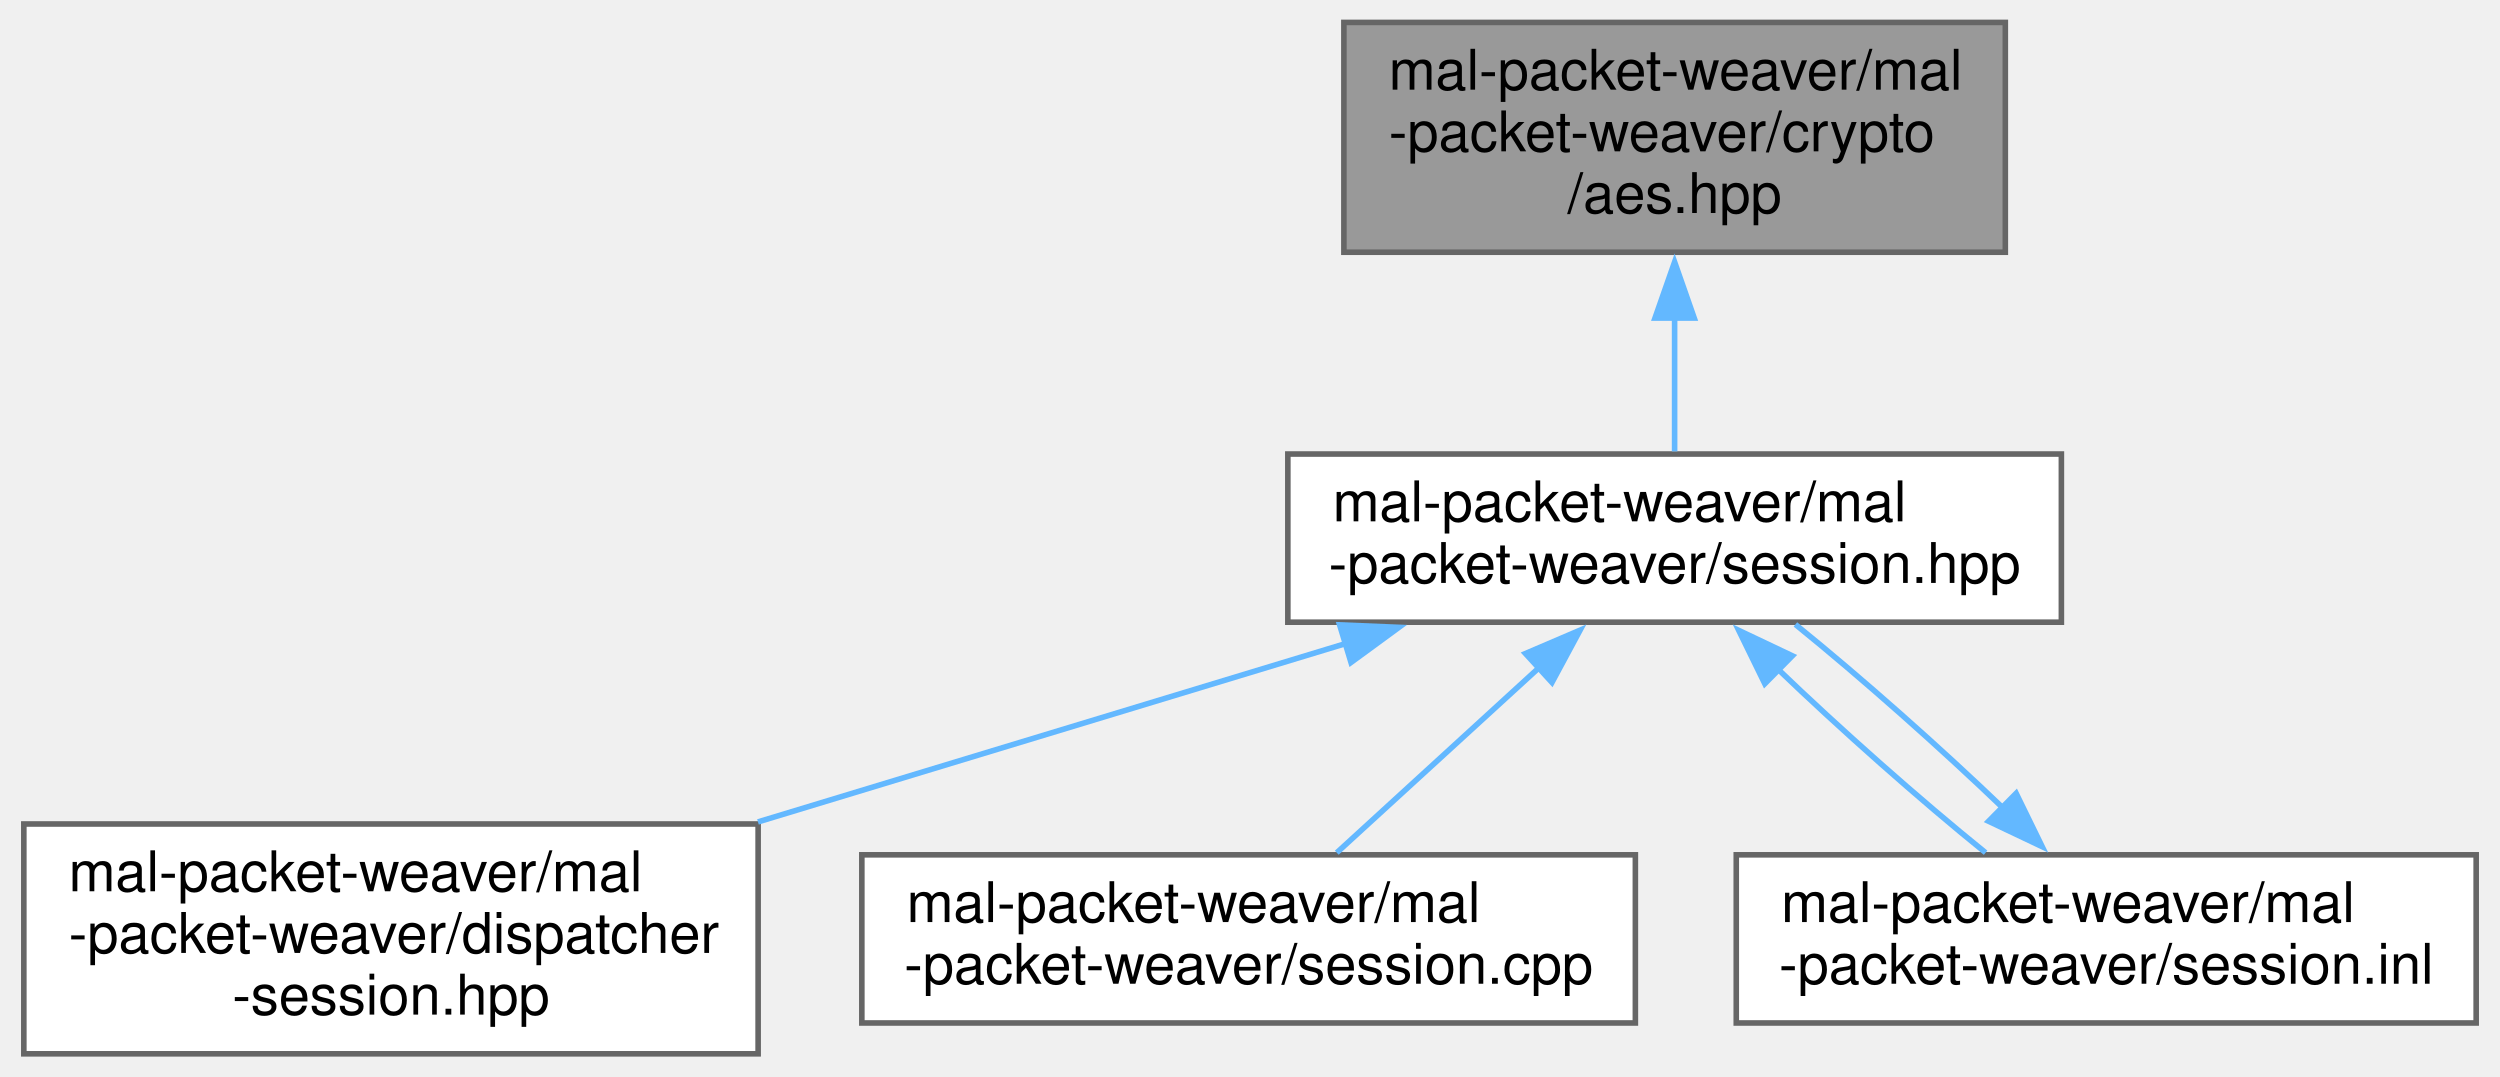
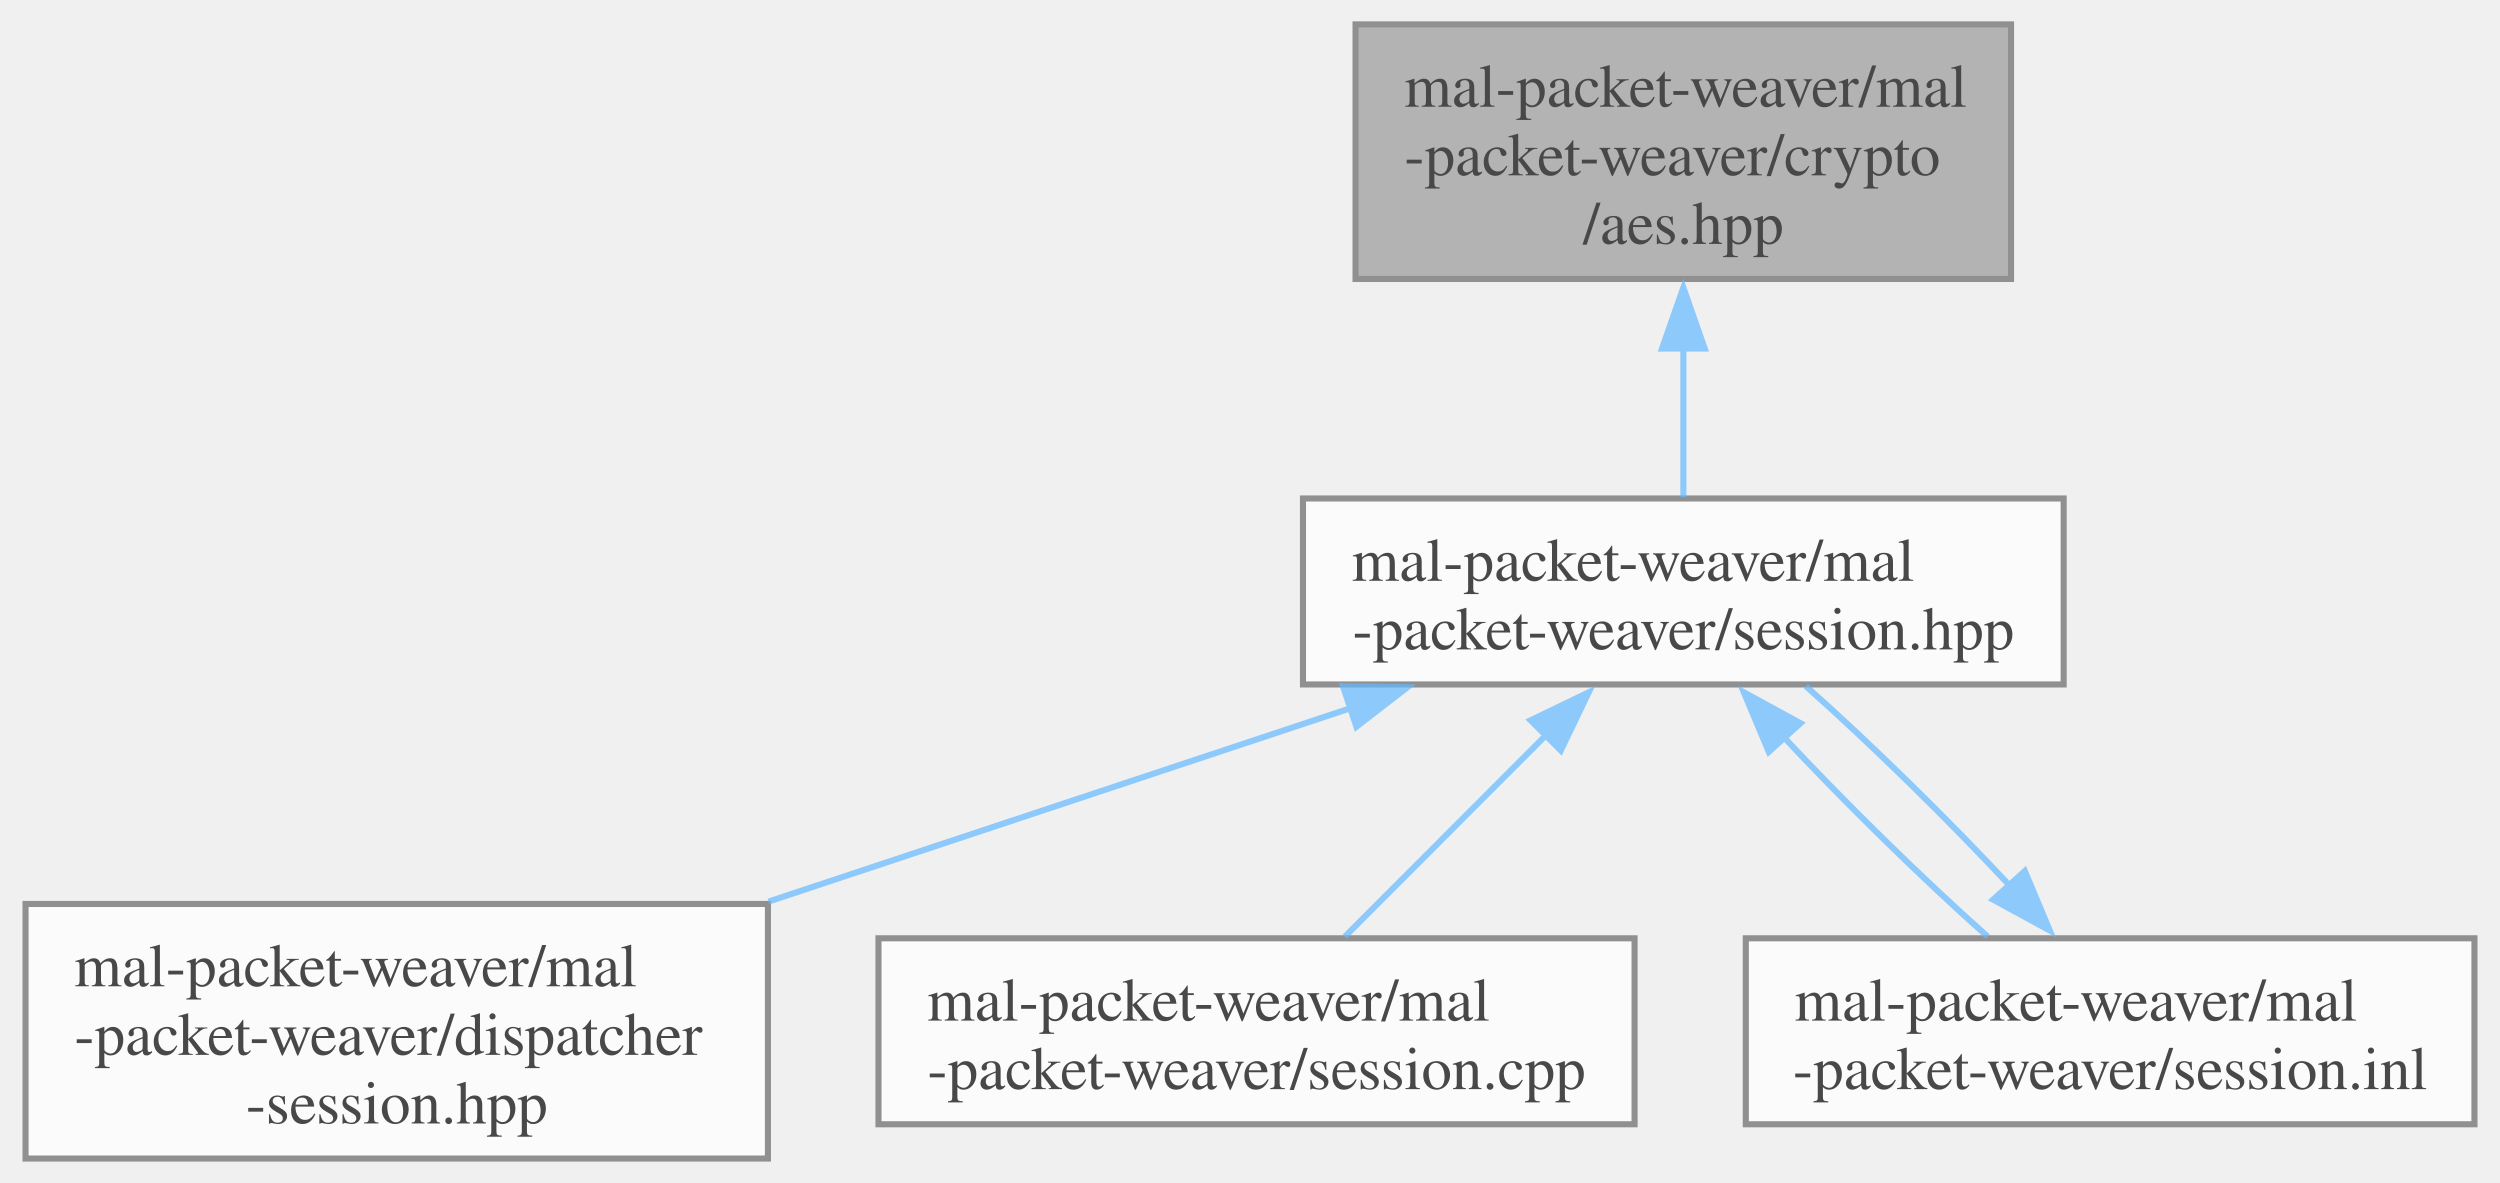
- <svg xmlns="http://www.w3.org/2000/svg" xmlns:xlink="http://www.w3.org/1999/xlink" width="446pt" height="192pt" viewBox="0.00 0.00 445.50 192.00">
-   <g id="graph0" class="graph" transform="scale(1 1) rotate(0) translate(4 188)">
-     <g id="node1" class="node">
-       <g id="a_node1">
-         <a xlink:title=" ">
-           <polygon fill="#999999" stroke="#666666" points="353.5,-184 235.5,-184 235.5,-143 353.5,-143 353.5,-184" />
-           <text text-anchor="start" x="243.5" y="-172" font-family="Helvetica,sans-Serif" font-size="10.00">mal-packet-weaver/mal</text>
-           <text text-anchor="start" x="243.5" y="-161" font-family="Helvetica,sans-Serif" font-size="10.00">-packet-weaver/crypto</text>
-           <text text-anchor="middle" x="294.5" y="-150" font-family="Helvetica,sans-Serif" font-size="10.00">/aes.hpp</text>
-         </a>
+ <svg xmlns="http://www.w3.org/2000/svg" xmlns:xlink="http://www.w3.org/1999/xlink" width="410pt" height="194pt" viewBox="0.00 0.00 409.62 194.00">
+   <svg id="main" version="1.1" xml:space="preserve">
+     <style type="text/css">
+ .node, .edge {opacity: 0.7;}
+ .node.selected, .edge.selected {opacity: 1;}
+ .edge:hover path { stroke: red; }
+ .edge:hover polygon { stroke: red; fill: red; }
+ </style>
+     <svg id="graph" class="graph">
+       <g id="graph0" class="graph" transform="scale(1 1) rotate(0) translate(4 190)">
+         <g id="Node000001" class="node">
+           <g id="a_Node000001">
+             <a xlink:title=" ">
+               <polygon fill="#999999" stroke="#666666" points="325.62,-186 218.12,-186 218.12,-144.25 325.62,-144.25 325.62,-186" />
+               <text text-anchor="start" x="226.12" y="-172.5" font-family="Times,serif" font-size="10.00">mal-packet-weaver/mal</text>
+               <text text-anchor="start" x="226.12" y="-161.25" font-family="Times,serif" font-size="10.00">-packet-weaver/crypto</text>
+               <text text-anchor="middle" x="271.88" y="-150" font-family="Times,serif" font-size="10.00">/aes.hpp</text>
+             </a>
+           </g>
+         </g>
+         <g id="Node000002" class="node">
+           <g id="a_Node000002">
+             <a xlink:href="../../d4/d5e/session_8hpp.html" target="_top" xlink:title=" ">
+               <polygon fill="white" stroke="#666666" points="334.25,-108.25 209.5,-108.25 209.5,-77.75 334.25,-77.75 334.25,-108.25" />
+               <text text-anchor="start" x="217.5" y="-94.75" font-family="Times,serif" font-size="10.00">mal-packet-weaver/mal</text>
+               <text text-anchor="middle" x="271.88" y="-83.5" font-family="Times,serif" font-size="10.00">-packet-weaver/session.hpp</text>
+             </a>
+           </g>
+         </g>
+         <g id="edge1_Node000001_Node000002" class="edge">
+           <g id="a_edge1_Node000001_Node000002">
+             <a xlink:title=" ">
+               <path fill="none" stroke="#63b8ff" d="M271.88,-132.96C271.88,-124.42 271.88,-115.56 271.88,-108.45" />
+               <polygon fill="#63b8ff" stroke="#63b8ff" points="268.38,-132.84 271.88,-142.84 275.38,-132.84 268.38,-132.84" />
+             </a>
+           </g>
+         </g>
+         <g id="Node000003" class="node">
+           <g id="a_Node000003">
+             <a xlink:href="../../de/d5c/dispatcher-session_8hpp.html" target="_top" xlink:title=" ">
+               <polygon fill="white" stroke="#666666" points="121.75,-41.75 0,-41.75 0,0 121.75,0 121.75,-41.75" />
+               <text text-anchor="start" x="8" y="-28.25" font-family="Times,serif" font-size="10.00">mal-packet-weaver/mal</text>
+               <text text-anchor="start" x="8" y="-17" font-family="Times,serif" font-size="10.00">-packet-weaver/dispatcher</text>
+               <text text-anchor="middle" x="60.88" y="-5.75" font-family="Times,serif" font-size="10.00">-session.hpp</text>
+             </a>
+           </g>
+         </g>
+         <g id="edge2_Node000002_Node000003" class="edge">
+           <g id="a_edge2_Node000002_Node000003">
+             <a xlink:title=" ">
+               <path fill="none" stroke="#63b8ff" d="M217.21,-73.83C188.01,-64.13 151.97,-52.15 121.85,-42.14" />
+               <polygon fill="#63b8ff" stroke="#63b8ff" points="216.05,-77.47 226.64,-77.3 218.26,-70.82 216.05,-77.47" />
+             </a>
+           </g>
+         </g>
+         <g id="Node000004" class="node">
+           <g id="a_Node000004">
+             <a xlink:href="../../d9/d1a/session_8cpp.html" target="_top" xlink:title=" ">
+               <polygon fill="white" stroke="#666666" points="263.88,-36.12 139.88,-36.12 139.88,-5.62 263.88,-5.62 263.88,-36.12" />
+               <text text-anchor="start" x="147.88" y="-22.62" font-family="Times,serif" font-size="10.00">mal-packet-weaver/mal</text>
+               <text text-anchor="middle" x="201.88" y="-11.38" font-family="Times,serif" font-size="10.00">-packet-weaver/session.cpp</text>
+             </a>
+           </g>
+         </g>
+         <g id="edge3_Node000002_Node000004" class="edge">
+           <g id="a_edge3_Node000002_Node000004">
+             <a xlink:title=" ">
+               <path fill="none" stroke="#63b8ff" d="M249.84,-69.92C238.91,-58.98 226.02,-46.07 216.36,-36.39" />
+               <polygon fill="#63b8ff" stroke="#63b8ff" points="246.83,-71.87 256.37,-76.47 251.78,-66.92 246.83,-71.87" />
+             </a>
+           </g>
+         </g>
+         <g id="Node000005" class="node">
+           <g id="a_Node000005">
+             <a xlink:href="../../d1/d16/session_8inl.html" target="_top" xlink:title=" ">
+               <polygon fill="white" stroke="#666666" points="401.62,-36.12 282.12,-36.12 282.12,-5.62 401.62,-5.62 401.62,-36.12" />
+               <text text-anchor="start" x="290.12" y="-22.62" font-family="Times,serif" font-size="10.00">mal-packet-weaver/mal</text>
+               <text text-anchor="middle" x="341.88" y="-11.38" font-family="Times,serif" font-size="10.00">-packet-weaver/session.inl</text>
+             </a>
+           </g>
+         </g>
+         <g id="edge4_Node000002_Node000005" class="edge">
+           <g id="a_edge4_Node000002_Node000005">
+             <a xlink:title=" ">
+               <path fill="none" stroke="#63b8ff" d="M287.89,-69.6C298.02,-58.73 311,-45.97 321.8,-36.39" />
+               <polygon fill="#63b8ff" stroke="#63b8ff" points="285.89,-66.7 281.79,-76.47 291.09,-71.39 285.89,-66.7" />
+             </a>
+           </g>
+         </g>
+         <g id="edge5_Node000005_Node000002" class="edge">
+           <g id="a_edge5_Node000005_Node000002">
+             <a xlink:title=" ">
+               <path fill="none" stroke="#63b8ff" d="M325.88,-44.25C315.76,-55.12 302.78,-67.88 291.97,-77.47" />
+               <polygon fill="#63b8ff" stroke="#63b8ff" points="327.88,-47.15 331.98,-37.39 322.68,-42.46 327.88,-47.15" />
+             </a>
+           </g>
+         </g>
      </g>
-     </g>
-     <g id="node2" class="node">
-       <g id="a_node2">
-         <a xlink:href="../../d4/d5e/session_8hpp.html" target="_top" xlink:title=" ">
-           <polygon fill="white" stroke="#666666" points="363.5,-107 225.5,-107 225.5,-77 363.5,-77 363.5,-107" />
-           <text text-anchor="start" x="233.5" y="-95" font-family="Helvetica,sans-Serif" font-size="10.00">mal-packet-weaver/mal</text>
-           <text text-anchor="middle" x="294.5" y="-84" font-family="Helvetica,sans-Serif" font-size="10.00">-packet-weaver/session.hpp</text>
-         </a>
-       </g>
-     </g>
-     <g id="edge1" class="edge">
-       <path fill="none" stroke="#63b8ff" d="M294.5,-131.38C294.5,-123.04 294.5,-114.43 294.5,-107.47" />
-       <polygon fill="#63b8ff" stroke="#63b8ff" points="291,-131.26 294.5,-141.26 298,-131.26 291,-131.26" />
-     </g>
-     <g id="node3" class="node">
-       <g id="a_node3">
-         <a xlink:href="../../de/d5c/dispatcher-session_8hpp.html" target="_top" xlink:title=" ">
-           <polygon fill="white" stroke="#666666" points="131,-41 0,-41 0,0 131,0 131,-41" />
-           <text text-anchor="start" x="8" y="-29" font-family="Helvetica,sans-Serif" font-size="10.00">mal-packet-weaver/mal</text>
-           <text text-anchor="start" x="8" y="-18" font-family="Helvetica,sans-Serif" font-size="10.00">-packet-weaver/dispatcher</text>
-           <text text-anchor="middle" x="65.5" y="-7" font-family="Helvetica,sans-Serif" font-size="10.00">-session.hpp</text>
-         </a>
-       </g>
-     </g>
-     <g id="edge2" class="edge">
-       <path fill="none" stroke="#63b8ff" d="M235.79,-73.18C203.75,-63.46 164,-51.4 130.97,-41.37" />
-       <polygon fill="#63b8ff" stroke="#63b8ff" points="234.74,-76.52 245.32,-76.08 236.77,-69.82 234.74,-76.52" />
-     </g>
-     <g id="node4" class="node">
-       <g id="a_node4">
-         <a xlink:href="../../d9/d1a/session_8cpp.html" target="_top" xlink:title=" ">
-           <polygon fill="white" stroke="#666666" points="287.5,-35.5 149.5,-35.5 149.5,-5.5 287.5,-5.5 287.5,-35.5" />
-           <text text-anchor="start" x="157.5" y="-23.5" font-family="Helvetica,sans-Serif" font-size="10.00">mal-packet-weaver/mal</text>
-           <text text-anchor="middle" x="218.5" y="-12.5" font-family="Helvetica,sans-Serif" font-size="10.00">-packet-weaver/session.cpp</text>
-         </a>
-       </g>
-     </g>
-     <g id="edge3" class="edge">
-       <path fill="none" stroke="#63b8ff" d="M270.57,-69.12C258.71,-58.27 244.72,-45.48 234.23,-35.88" />
-       <polygon fill="#63b8ff" stroke="#63b8ff" points="267.89,-71.41 277.64,-75.58 272.62,-66.25 267.89,-71.41" />
-     </g>
-     <g id="node5" class="node">
-       <g id="a_node5">
-         <a xlink:href="../../d1/d16/session_8inl.html" target="_top" xlink:title=" ">
-           <polygon fill="white" stroke="#666666" points="437.5,-35.5 305.5,-35.5 305.5,-5.5 437.5,-5.5 437.5,-35.5" />
-           <text text-anchor="start" x="313.5" y="-23.5" font-family="Helvetica,sans-Serif" font-size="10.00">mal-packet-weaver/mal</text>
-           <text text-anchor="middle" x="371.5" y="-12.5" font-family="Helvetica,sans-Serif" font-size="10.00">-packet-weaver/session.inl</text>
-         </a>
-       </g>
-     </g>
-     <g id="edge4" class="edge">
-       <path fill="none" stroke="#63b8ff" d="M312.75,-68.8C323.96,-58.02 338.22,-45.38 349.98,-35.88" />
-       <polygon fill="#63b8ff" stroke="#63b8ff" points="310.59,-66.02 305.94,-75.54 315.51,-71 310.59,-66.02" />
-     </g>
-     <g id="edge5" class="edge">
-       <path fill="none" stroke="#63b8ff" d="M353.27,-43.68C342.06,-54.45 327.81,-67.09 316.05,-76.6" />
-       <polygon fill="#63b8ff" stroke="#63b8ff" points="355.43,-46.47 360.08,-36.95 350.51,-41.49 355.43,-46.47" />
-     </g>
-   </g>
+     </svg>
+   </svg>
+   <style type="text/css">
+ 
+ [data-mouse-over-selected='false'] { opacity: 0.7; }
+ [data-mouse-over-selected='true']  { opacity: 1.0; }
+ 
+ </style>
</svg>
